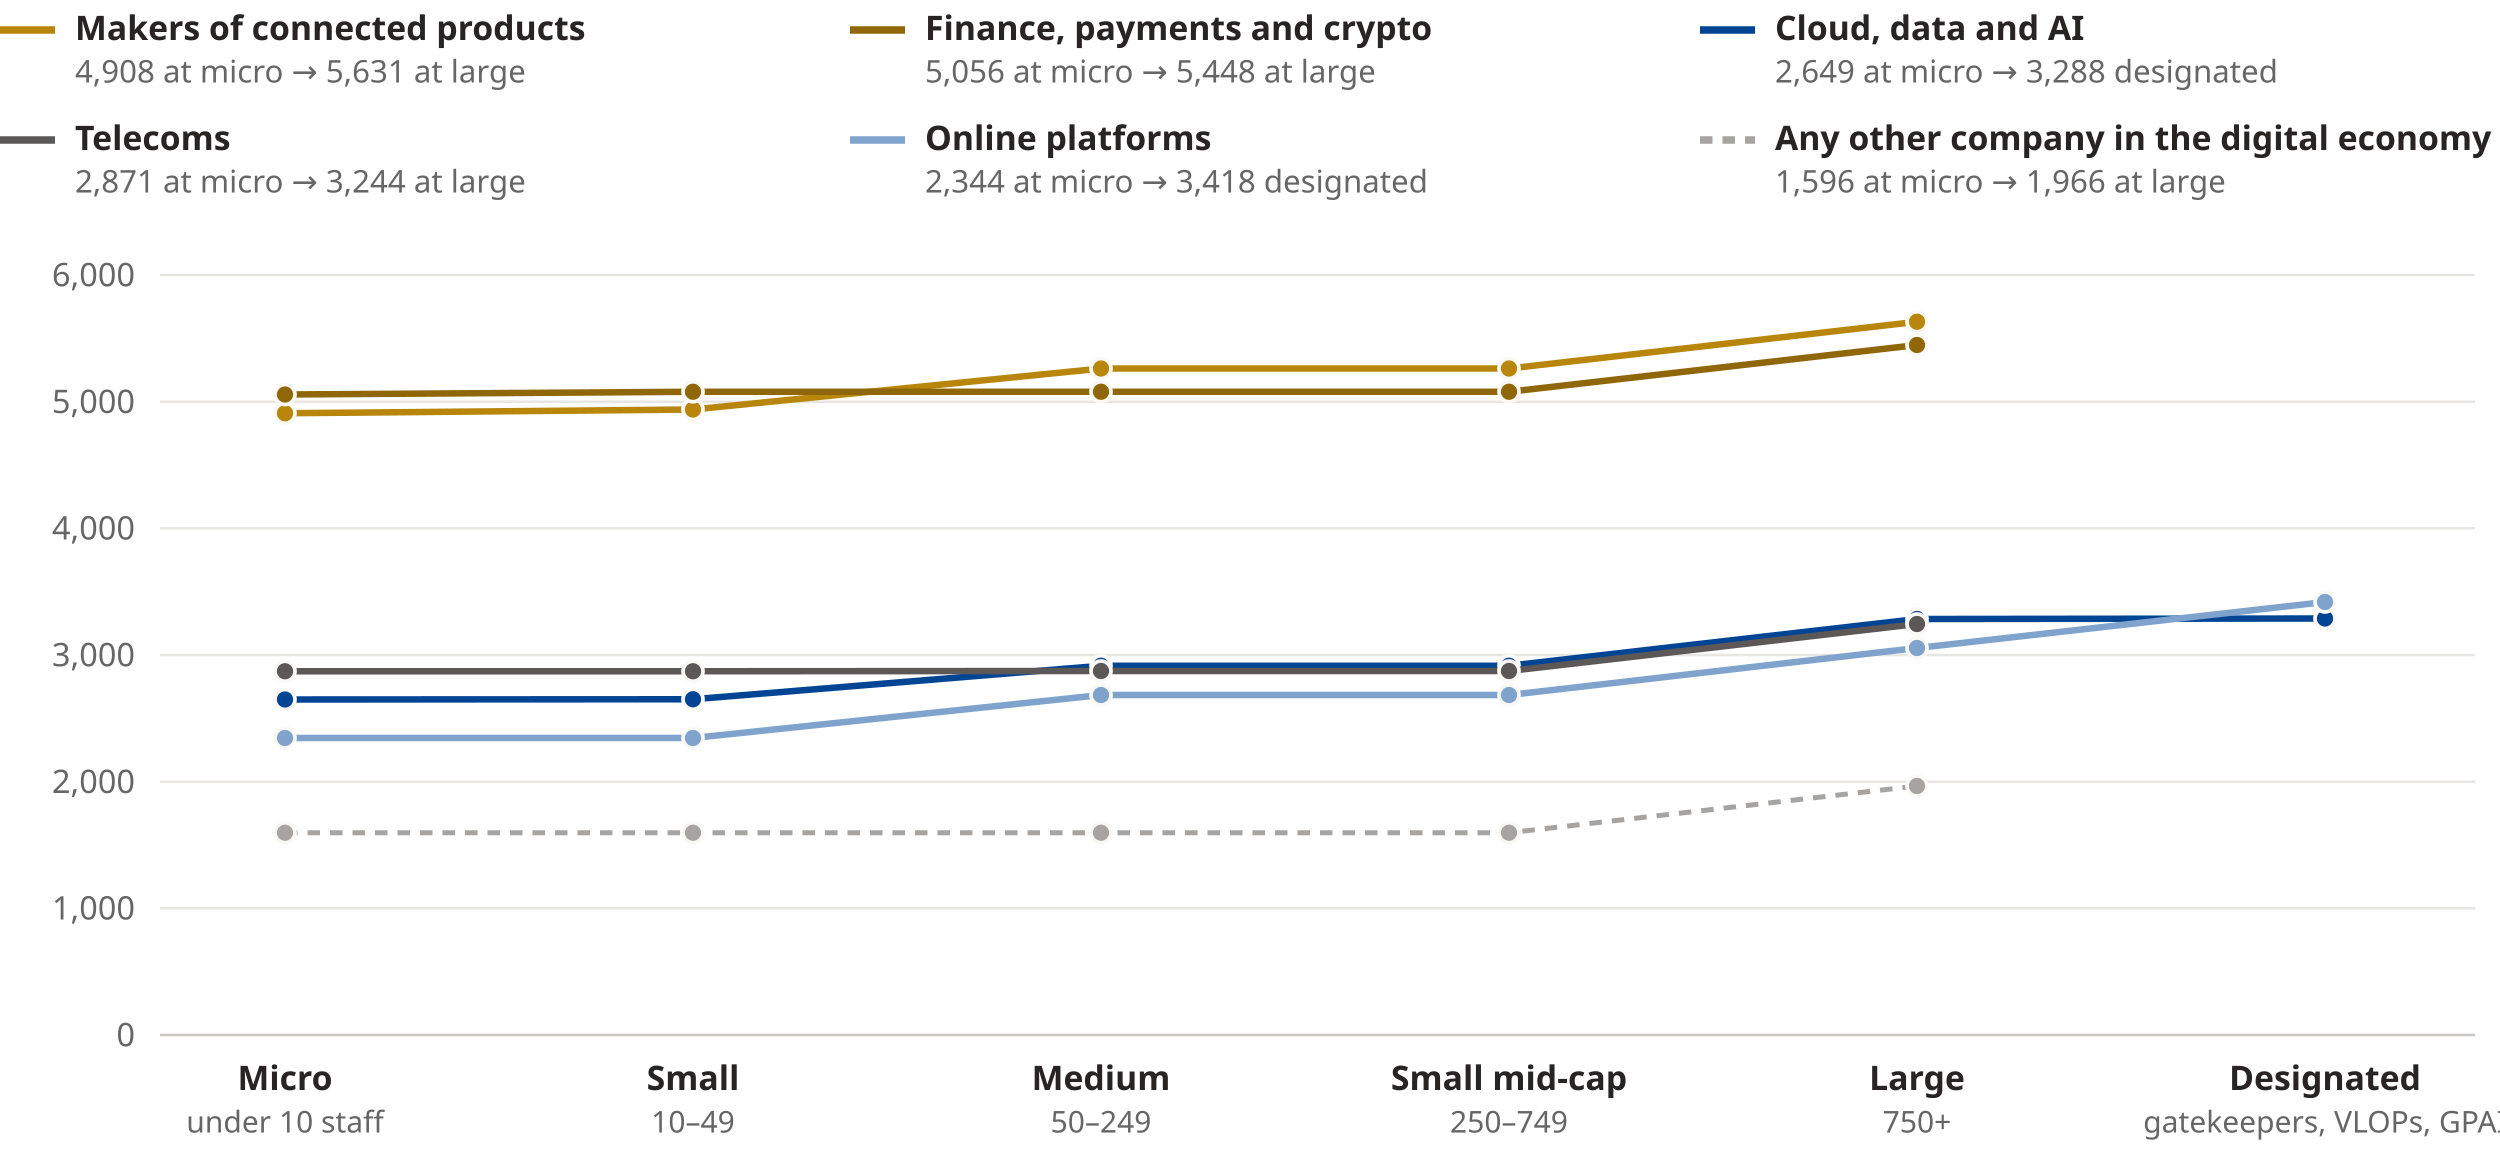
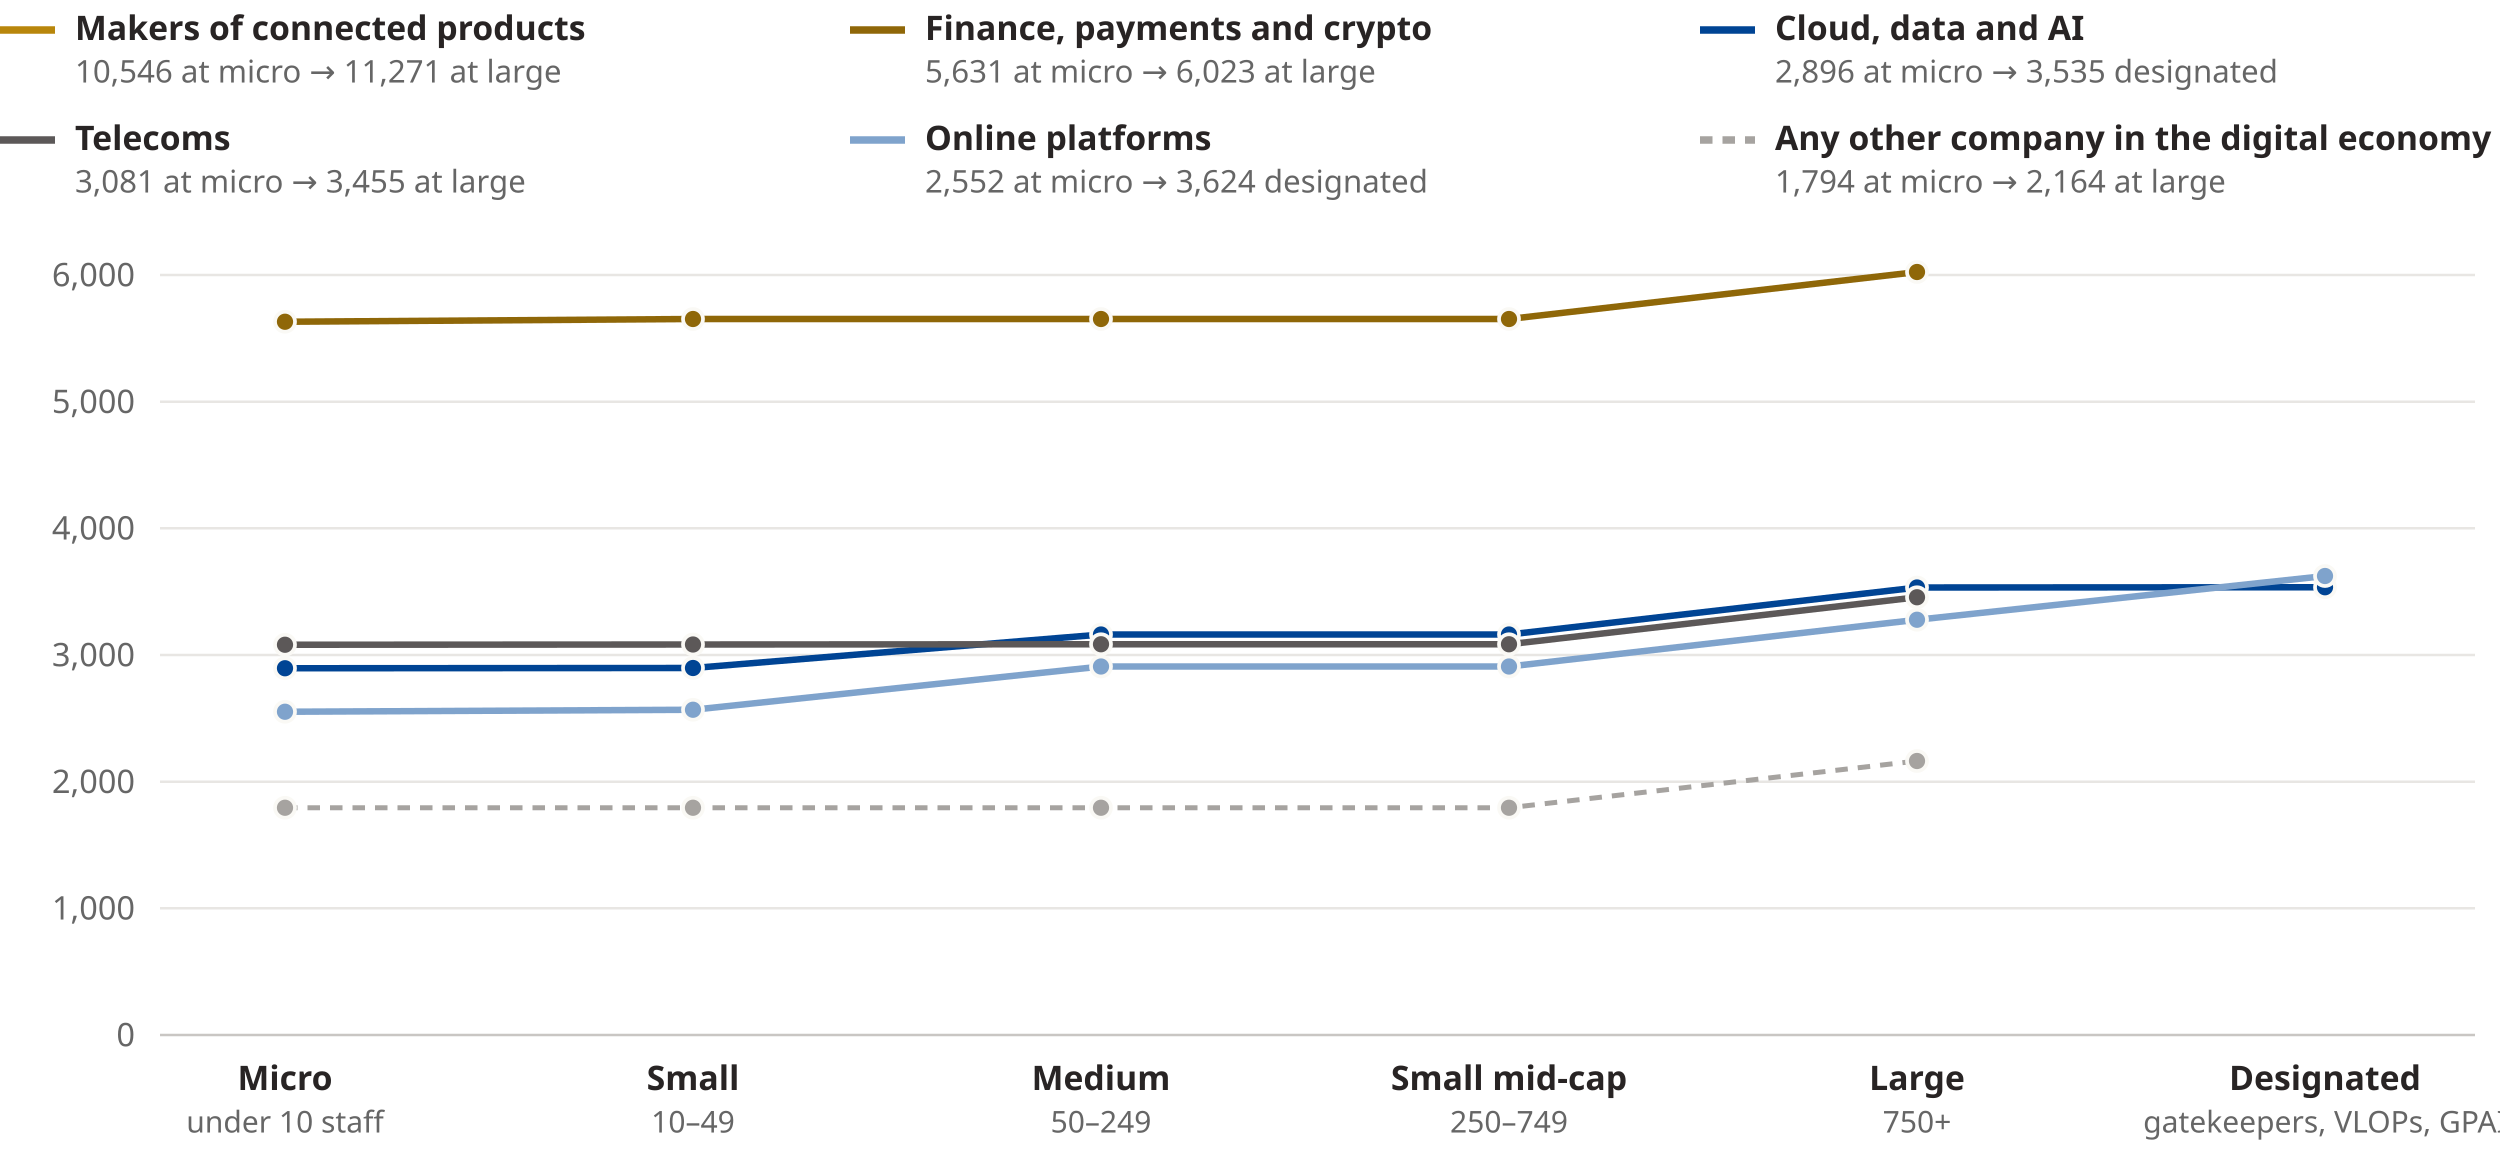
- <svg viewBox="0 0 1000 470" width="100%" role="img" aria-label="Obligations a firm faces at each size, by type of company: Makers of connected products from 4,908 (micro) to 5,631; Finance, payments and crypto from 5,056 (micro) to 5,448; Cloud, data and AI from 2,649 (micro) to 3,288; Telecoms from 2,871 (micro) to 3,244; Online platforms from 2,344 (micro) to 3,418; Any other company in the digital economy from 1,596 (micro) to 1,966">
+ <svg viewBox="0 0 1000 470" width="100%" role="img" aria-label="Obligations a firm faces at each size, by type of company: Makers of connected products from 10,546 (micro) to 11,271; Finance, payments and crypto from 5,631 (micro) to 6,023; Cloud, data and AI from 2,896 (micro) to 3,535; Telecoms from 3,081 (micro) to 3,455; Online platforms from 2,552 (micro) to 3,624; Any other company in the digital economy from 1,794 (micro) to 2,164">
  <line x1="64" x2="990" y1="414.0" y2="414.0" stroke="#C9C6C3" />
  <text x="54.0" y="418.5" text-anchor="end" font-family="DM Sans, sans-serif" font-size="13" fill="#666666">0</text>
  <line x1="64" x2="990" y1="363.3" y2="363.3" stroke="#E8E6E3" />
  <text x="54.0" y="367.8" text-anchor="end" font-family="DM Sans, sans-serif" font-size="13" fill="#666666">1,000</text>
  <line x1="64" x2="990" y1="312.7" y2="312.7" stroke="#E8E6E3" />
  <text x="54.0" y="317.2" text-anchor="end" font-family="DM Sans, sans-serif" font-size="13" fill="#666666">2,000</text>
  <line x1="64" x2="990" y1="262.0" y2="262.0" stroke="#E8E6E3" />
  <text x="54.0" y="266.5" text-anchor="end" font-family="DM Sans, sans-serif" font-size="13" fill="#666666">3,000</text>
  <line x1="64" x2="990" y1="211.3" y2="211.3" stroke="#E8E6E3" />
  <text x="54.0" y="215.8" text-anchor="end" font-family="DM Sans, sans-serif" font-size="13" fill="#666666">4,000</text>
  <line x1="64" x2="990" y1="160.7" y2="160.7" stroke="#E8E6E3" />
  <text x="54.0" y="165.2" text-anchor="end" font-family="DM Sans, sans-serif" font-size="13" fill="#666666">5,000</text>
  <line x1="64" x2="990" y1="110.0" y2="110.0" stroke="#E8E6E3" />
  <text x="54.0" y="114.5" text-anchor="end" font-family="DM Sans, sans-serif" font-size="13" fill="#666666">6,000</text>
  <text x="114.0" y="436.0" text-anchor="middle" font-family="DM Sans, sans-serif" font-size="13.5" fill="#282424" font-weight="600">Micro</text>
  <text x="114.0" y="453.0" text-anchor="middle" font-family="DM Sans, sans-serif" font-size="12" fill="#666666">under 10 staff</text>
  <text x="277.2" y="436.0" text-anchor="middle" font-family="DM Sans, sans-serif" font-size="13.5" fill="#282424" font-weight="600">Small</text>
  <text x="277.2" y="453.0" text-anchor="middle" font-family="DM Sans, sans-serif" font-size="12" fill="#666666">10–49</text>
  <text x="440.4" y="436.0" text-anchor="middle" font-family="DM Sans, sans-serif" font-size="13.5" fill="#282424" font-weight="600">Medium</text>
  <text x="440.4" y="453.0" text-anchor="middle" font-family="DM Sans, sans-serif" font-size="12" fill="#666666">50–249</text>
  <text x="603.6" y="436.0" text-anchor="middle" font-family="DM Sans, sans-serif" font-size="13.5" fill="#282424" font-weight="600">Small mid-cap</text>
  <text x="603.6" y="453.0" text-anchor="middle" font-family="DM Sans, sans-serif" font-size="12" fill="#666666">250–749</text>
  <text x="766.8" y="436.0" text-anchor="middle" font-family="DM Sans, sans-serif" font-size="13.5" fill="#282424" font-weight="600">Large</text>
  <text x="766.8" y="453.0" text-anchor="middle" font-family="DM Sans, sans-serif" font-size="12" fill="#666666">750+</text>
  <text x="930.0" y="436.0" text-anchor="middle" font-family="DM Sans, sans-serif" font-size="13.5" fill="#282424" font-weight="600">Designated</text>
  <text x="930.0" y="453.0" text-anchor="middle" font-family="DM Sans, sans-serif" font-size="12" fill="#666666">gatekeepers, VLOPs, GPAI</text>
-   <path d="M114.0,165.3 L277.2,163.8 L440.4,147.4 L603.6,147.4 L766.8,128.7" fill="none" stroke="#B8860B" stroke-width="2.6" />
-   <circle cx="114.0" cy="165.3" r="4" fill="#B8860B" stroke="#FAF9F5" stroke-width="1.5" />
-   <circle cx="277.2" cy="163.8" r="4" fill="#B8860B" stroke="#FAF9F5" stroke-width="1.5" />
-   <circle cx="440.4" cy="147.4" r="4" fill="#B8860B" stroke="#FAF9F5" stroke-width="1.5" />
-   <circle cx="603.6" cy="147.4" r="4" fill="#B8860B" stroke="#FAF9F5" stroke-width="1.5" />
-   <circle cx="766.8" cy="128.7" r="4" fill="#B8860B" stroke="#FAF9F5" stroke-width="1.5" />
-   <path d="M114.0,157.8 L277.2,156.7 L440.4,156.7 L603.6,156.7 L766.8,138.0" fill="none" stroke="#8F6708" stroke-width="2.6" />
-   <circle cx="114.0" cy="157.8" r="4" fill="#8F6708" stroke="#FAF9F5" stroke-width="1.5" />
-   <circle cx="277.2" cy="156.7" r="4" fill="#8F6708" stroke="#FAF9F5" stroke-width="1.5" />
-   <circle cx="440.4" cy="156.7" r="4" fill="#8F6708" stroke="#FAF9F5" stroke-width="1.5" />
-   <circle cx="603.6" cy="156.7" r="4" fill="#8F6708" stroke="#FAF9F5" stroke-width="1.5" />
-   <circle cx="766.8" cy="138.0" r="4" fill="#8F6708" stroke="#FAF9F5" stroke-width="1.5" />
-   <path d="M114.0,279.8 L277.2,279.7 L440.4,266.3 L603.6,266.3 L766.8,247.6 L930.0,247.4" fill="none" stroke="#004494" stroke-width="2.6" />
-   <circle cx="114.0" cy="279.8" r="4" fill="#004494" stroke="#FAF9F5" stroke-width="1.5" />
-   <circle cx="277.2" cy="279.7" r="4" fill="#004494" stroke="#FAF9F5" stroke-width="1.5" />
-   <circle cx="440.4" cy="266.3" r="4" fill="#004494" stroke="#FAF9F5" stroke-width="1.5" />
-   <circle cx="603.6" cy="266.3" r="4" fill="#004494" stroke="#FAF9F5" stroke-width="1.5" />
-   <circle cx="766.8" cy="247.6" r="4" fill="#004494" stroke="#FAF9F5" stroke-width="1.5" />
-   <circle cx="930.0" cy="247.4" r="4" fill="#004494" stroke="#FAF9F5" stroke-width="1.5" />
-   <path d="M114.0,268.5 L277.2,268.5 L440.4,268.4 L603.6,268.4 L766.8,249.6" fill="none" stroke="#5C5858" stroke-width="2.6" />
-   <circle cx="114.0" cy="268.5" r="4" fill="#5C5858" stroke="#FAF9F5" stroke-width="1.5" />
-   <circle cx="277.2" cy="268.5" r="4" fill="#5C5858" stroke="#FAF9F5" stroke-width="1.5" />
-   <circle cx="440.4" cy="268.4" r="4" fill="#5C5858" stroke="#FAF9F5" stroke-width="1.5" />
-   <circle cx="603.6" cy="268.4" r="4" fill="#5C5858" stroke="#FAF9F5" stroke-width="1.5" />
-   <circle cx="766.8" cy="249.6" r="4" fill="#5C5858" stroke="#FAF9F5" stroke-width="1.5" />
-   <path d="M114.0,295.2 L277.2,295.2 L440.4,278.0 L603.6,278.0 L766.8,259.2 L930.0,240.8" fill="none" stroke="#7FA3CC" stroke-width="2.6" />
-   <circle cx="114.0" cy="295.2" r="4" fill="#7FA3CC" stroke="#FAF9F5" stroke-width="1.5" />
-   <circle cx="277.2" cy="295.2" r="4" fill="#7FA3CC" stroke="#FAF9F5" stroke-width="1.5" />
-   <circle cx="440.4" cy="278.0" r="4" fill="#7FA3CC" stroke="#FAF9F5" stroke-width="1.5" />
-   <circle cx="603.6" cy="278.0" r="4" fill="#7FA3CC" stroke="#FAF9F5" stroke-width="1.5" />
-   <circle cx="766.8" cy="259.2" r="4" fill="#7FA3CC" stroke="#FAF9F5" stroke-width="1.5" />
-   <circle cx="930.0" cy="240.8" r="4" fill="#7FA3CC" stroke="#FAF9F5" stroke-width="1.5" />
-   <path d="M114.0,333.1 L277.2,333.1 L440.4,333.1 L603.6,333.1 L766.8,314.4" fill="none" stroke="#A6A3A0" stroke-width="2" stroke-dasharray="5 4" />
-   <circle cx="114.0" cy="333.1" r="4" fill="#A6A3A0" stroke="#FAF9F5" stroke-width="1.5" />
-   <circle cx="277.2" cy="333.1" r="4" fill="#A6A3A0" stroke="#FAF9F5" stroke-width="1.5" />
-   <circle cx="440.4" cy="333.1" r="4" fill="#A6A3A0" stroke="#FAF9F5" stroke-width="1.5" />
-   <circle cx="603.6" cy="333.1" r="4" fill="#A6A3A0" stroke="#FAF9F5" stroke-width="1.5" />
-   <circle cx="766.8" cy="314.4" r="4" fill="#A6A3A0" stroke="#FAF9F5" stroke-width="1.5" />
+   <path d="M114.0,-120.3 L277.2,-122.0 L440.4,-138.3 L603.6,-138.3 L766.8,-157.1" fill="none" stroke="#B8860B" stroke-width="2.6" />
+   <circle cx="114.0" cy="-120.3" r="4" fill="#B8860B" stroke="#FAF9F5" stroke-width="1.5" />
+   <circle cx="277.2" cy="-122.0" r="4" fill="#B8860B" stroke="#FAF9F5" stroke-width="1.5" />
+   <circle cx="440.4" cy="-138.3" r="4" fill="#B8860B" stroke="#FAF9F5" stroke-width="1.5" />
+   <circle cx="603.6" cy="-138.3" r="4" fill="#B8860B" stroke="#FAF9F5" stroke-width="1.5" />
+   <circle cx="766.8" cy="-157.1" r="4" fill="#B8860B" stroke="#FAF9F5" stroke-width="1.5" />
+   <path d="M114.0,128.7 L277.2,127.6 L440.4,127.6 L603.6,127.6 L766.8,108.8" fill="none" stroke="#8F6708" stroke-width="2.6" />
+   <circle cx="114.0" cy="128.7" r="4" fill="#8F6708" stroke="#FAF9F5" stroke-width="1.5" />
+   <circle cx="277.2" cy="127.6" r="4" fill="#8F6708" stroke="#FAF9F5" stroke-width="1.5" />
+   <circle cx="440.4" cy="127.6" r="4" fill="#8F6708" stroke="#FAF9F5" stroke-width="1.5" />
+   <circle cx="603.6" cy="127.6" r="4" fill="#8F6708" stroke="#FAF9F5" stroke-width="1.5" />
+   <circle cx="766.8" cy="108.8" r="4" fill="#8F6708" stroke="#FAF9F5" stroke-width="1.5" />
+   <path d="M114.0,267.3 L277.2,267.2 L440.4,253.8 L603.6,253.8 L766.8,235.0 L930.0,234.9" fill="none" stroke="#004494" stroke-width="2.6" />
+   <circle cx="114.0" cy="267.3" r="4" fill="#004494" stroke="#FAF9F5" stroke-width="1.5" />
+   <circle cx="277.2" cy="267.2" r="4" fill="#004494" stroke="#FAF9F5" stroke-width="1.5" />
+   <circle cx="440.4" cy="253.8" r="4" fill="#004494" stroke="#FAF9F5" stroke-width="1.5" />
+   <circle cx="603.6" cy="253.8" r="4" fill="#004494" stroke="#FAF9F5" stroke-width="1.5" />
+   <circle cx="766.8" cy="235.0" r="4" fill="#004494" stroke="#FAF9F5" stroke-width="1.5" />
+   <circle cx="930.0" cy="234.9" r="4" fill="#004494" stroke="#FAF9F5" stroke-width="1.5" />
+   <path d="M114.0,257.9 L277.2,257.8 L440.4,257.7 L603.6,257.7 L766.8,238.9" fill="none" stroke="#5C5858" stroke-width="2.6" />
+   <circle cx="114.0" cy="257.9" r="4" fill="#5C5858" stroke="#FAF9F5" stroke-width="1.5" />
+   <circle cx="277.2" cy="257.8" r="4" fill="#5C5858" stroke="#FAF9F5" stroke-width="1.5" />
+   <circle cx="440.4" cy="257.7" r="4" fill="#5C5858" stroke="#FAF9F5" stroke-width="1.5" />
+   <circle cx="603.6" cy="257.7" r="4" fill="#5C5858" stroke="#FAF9F5" stroke-width="1.5" />
+   <circle cx="766.8" cy="238.9" r="4" fill="#5C5858" stroke="#FAF9F5" stroke-width="1.5" />
+   <path d="M114.0,284.7 L277.2,283.9 L440.4,266.6 L603.6,266.6 L766.8,247.9 L930.0,230.4" fill="none" stroke="#7FA3CC" stroke-width="2.6" />
+   <circle cx="114.0" cy="284.7" r="4" fill="#7FA3CC" stroke="#FAF9F5" stroke-width="1.5" />
+   <circle cx="277.2" cy="283.9" r="4" fill="#7FA3CC" stroke="#FAF9F5" stroke-width="1.5" />
+   <circle cx="440.4" cy="266.6" r="4" fill="#7FA3CC" stroke="#FAF9F5" stroke-width="1.5" />
+   <circle cx="603.6" cy="266.6" r="4" fill="#7FA3CC" stroke="#FAF9F5" stroke-width="1.5" />
+   <circle cx="766.8" cy="247.9" r="4" fill="#7FA3CC" stroke="#FAF9F5" stroke-width="1.5" />
+   <circle cx="930.0" cy="230.4" r="4" fill="#7FA3CC" stroke="#FAF9F5" stroke-width="1.5" />
+   <path d="M114.0,323.1 L277.2,323.1 L440.4,323.1 L603.6,323.1 L766.8,304.4" fill="none" stroke="#A6A3A0" stroke-width="2" stroke-dasharray="5 4" />
+   <circle cx="114.0" cy="323.1" r="4" fill="#A6A3A0" stroke="#FAF9F5" stroke-width="1.5" />
+   <circle cx="277.2" cy="323.1" r="4" fill="#A6A3A0" stroke="#FAF9F5" stroke-width="1.5" />
+   <circle cx="440.4" cy="323.1" r="4" fill="#A6A3A0" stroke="#FAF9F5" stroke-width="1.5" />
+   <circle cx="603.6" cy="323.1" r="4" fill="#A6A3A0" stroke="#FAF9F5" stroke-width="1.5" />
+   <circle cx="766.8" cy="304.4" r="4" fill="#A6A3A0" stroke="#FAF9F5" stroke-width="1.5" />
  <line x1="0" x2="22" y1="12" y2="12" stroke="#B8860B" stroke-width="3" />
  <text x="30.0" y="16.0" text-anchor="start" font-family="DM Sans, sans-serif" font-size="13.5" fill="#282424" font-weight="600">Makers of connected products</text>
-   <text x="30.0" y="33.0" text-anchor="start" font-family="DM Sans, sans-serif" font-size="12.5" fill="#666666">4,908 at micro → 5,631 at large</text>
+   <text x="30.0" y="33.0" text-anchor="start" font-family="DM Sans, sans-serif" font-size="12.5" fill="#666666">10,546 at micro → 11,271 at large</text>
  <line x1="340" x2="362" y1="12" y2="12" stroke="#8F6708" stroke-width="3" />
  <text x="370.0" y="16.0" text-anchor="start" font-family="DM Sans, sans-serif" font-size="13.5" fill="#282424" font-weight="600">Finance, payments and crypto</text>
-   <text x="370.0" y="33.0" text-anchor="start" font-family="DM Sans, sans-serif" font-size="12.5" fill="#666666">5,056 at micro → 5,448 at large</text>
+   <text x="370.0" y="33.0" text-anchor="start" font-family="DM Sans, sans-serif" font-size="12.5" fill="#666666">5,631 at micro → 6,023 at large</text>
  <line x1="680" x2="702" y1="12" y2="12" stroke="#004494" stroke-width="3" />
  <text x="710.0" y="16.0" text-anchor="start" font-family="DM Sans, sans-serif" font-size="13.5" fill="#282424" font-weight="600">Cloud, data and AI</text>
-   <text x="710.0" y="33.0" text-anchor="start" font-family="DM Sans, sans-serif" font-size="12.5" fill="#666666">2,649 at micro → 3,288 designated</text>
+   <text x="710.0" y="33.0" text-anchor="start" font-family="DM Sans, sans-serif" font-size="12.5" fill="#666666">2,896 at micro → 3,535 designated</text>
  <line x1="0" x2="22" y1="56" y2="56" stroke="#5C5858" stroke-width="3" />
  <text x="30.0" y="60.0" text-anchor="start" font-family="DM Sans, sans-serif" font-size="13.5" fill="#282424" font-weight="600">Telecoms</text>
-   <text x="30.0" y="77.0" text-anchor="start" font-family="DM Sans, sans-serif" font-size="12.5" fill="#666666">2,871 at micro → 3,244 at large</text>
+   <text x="30.0" y="77.0" text-anchor="start" font-family="DM Sans, sans-serif" font-size="12.5" fill="#666666">3,081 at micro → 3,455 at large</text>
  <line x1="340" x2="362" y1="56" y2="56" stroke="#7FA3CC" stroke-width="3" />
  <text x="370.0" y="60.0" text-anchor="start" font-family="DM Sans, sans-serif" font-size="13.5" fill="#282424" font-weight="600">Online platforms</text>
-   <text x="370.0" y="77.0" text-anchor="start" font-family="DM Sans, sans-serif" font-size="12.5" fill="#666666">2,344 at micro → 3,418 designated</text>
+   <text x="370.0" y="77.0" text-anchor="start" font-family="DM Sans, sans-serif" font-size="12.5" fill="#666666">2,552 at micro → 3,624 designated</text>
  <line x1="680" x2="702" y1="56" y2="56" stroke="#A6A3A0" stroke-width="3" stroke-dasharray="5 4" />
  <text x="710.0" y="60.0" text-anchor="start" font-family="DM Sans, sans-serif" font-size="13.5" fill="#282424" font-weight="600">Any other company in the digital economy</text>
-   <text x="710.0" y="77.0" text-anchor="start" font-family="DM Sans, sans-serif" font-size="12.5" fill="#666666">1,596 at micro → 1,966 at large</text>
+   <text x="710.0" y="77.0" text-anchor="start" font-family="DM Sans, sans-serif" font-size="12.5" fill="#666666">1,794 at micro → 2,164 at large</text>
</svg>
